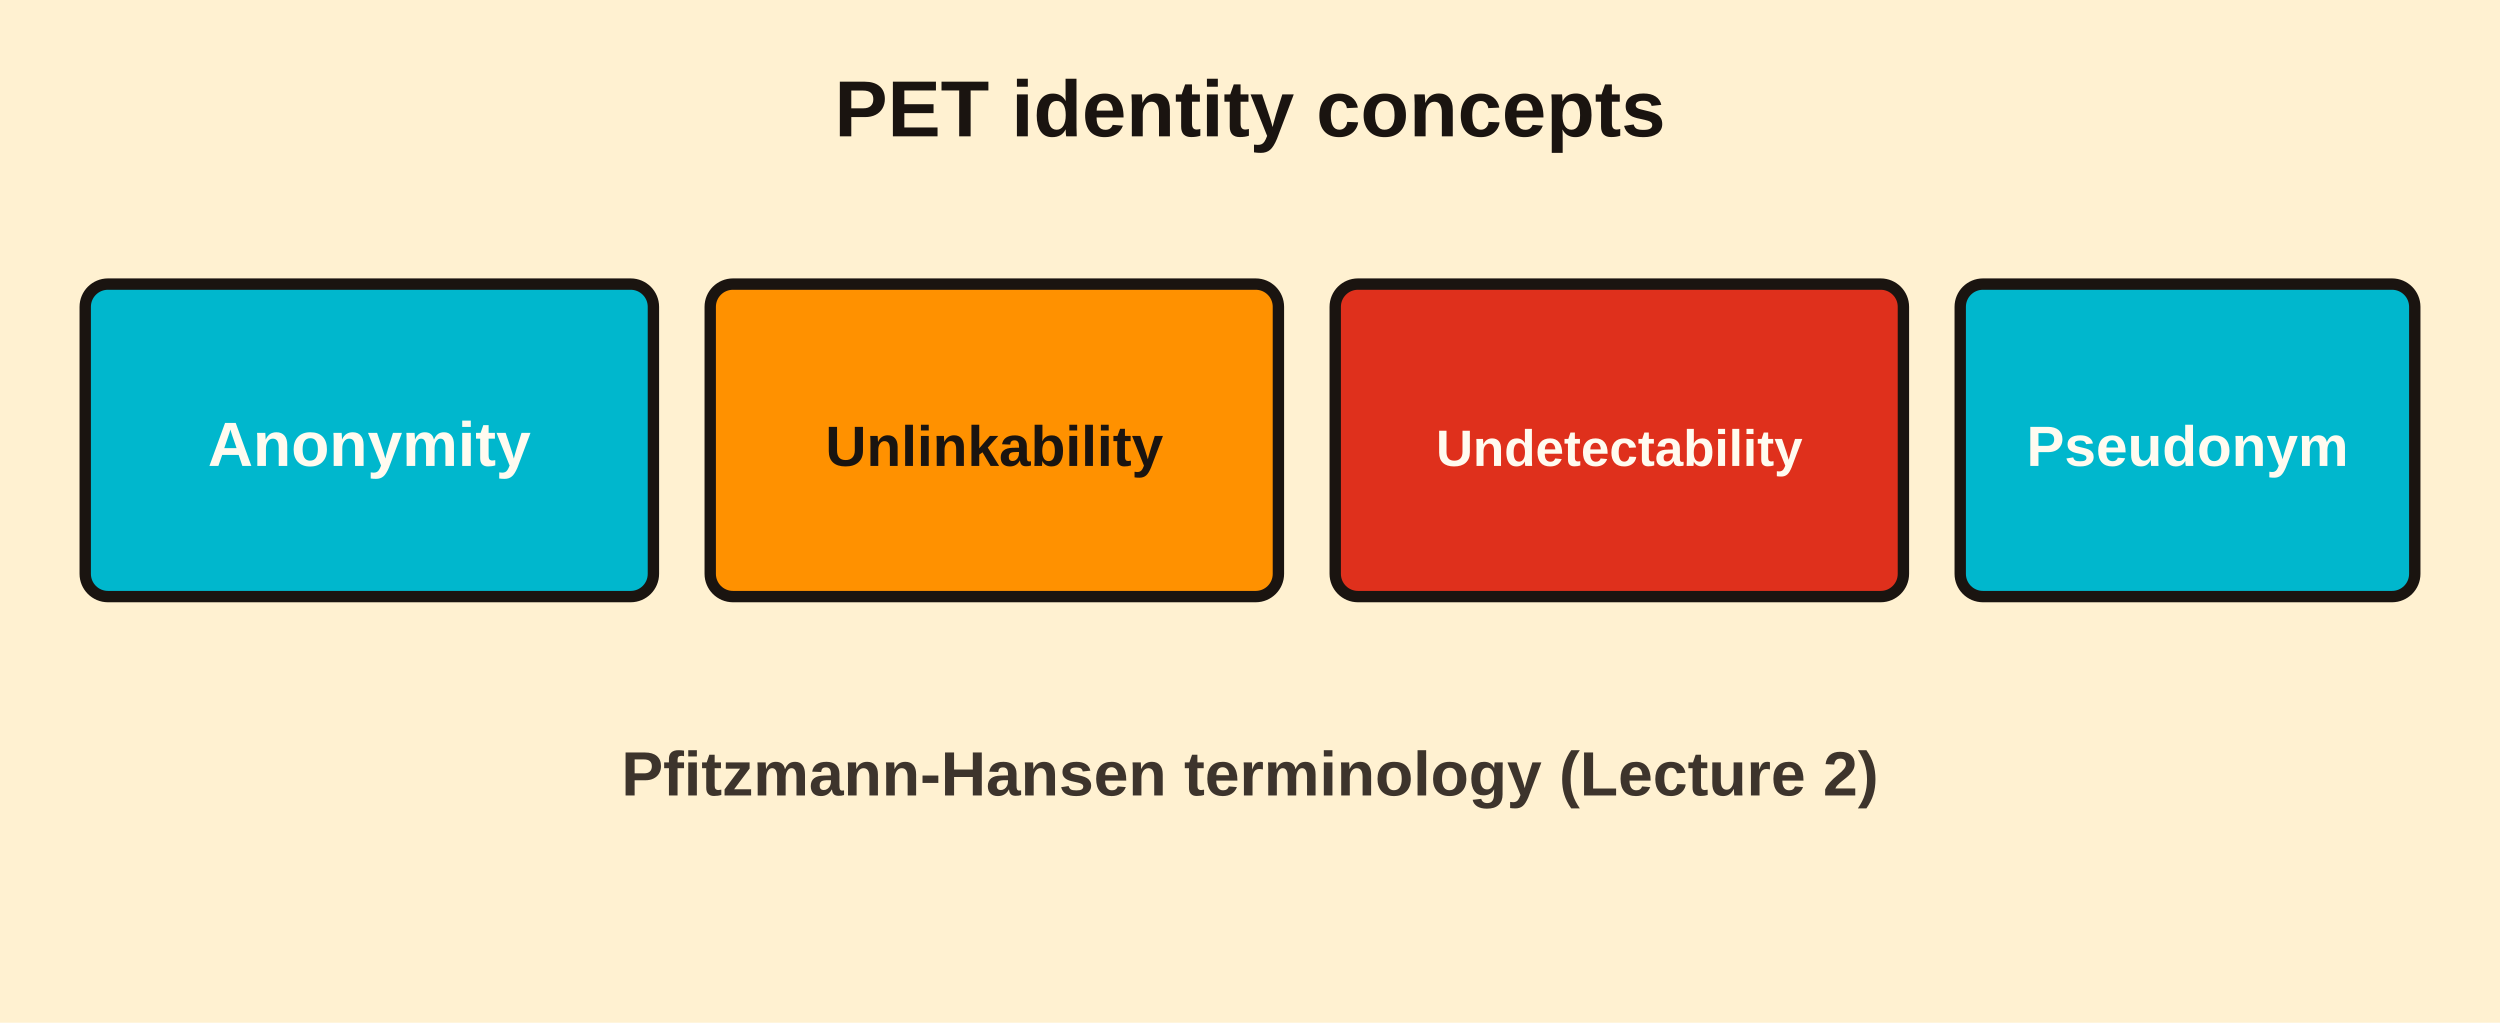
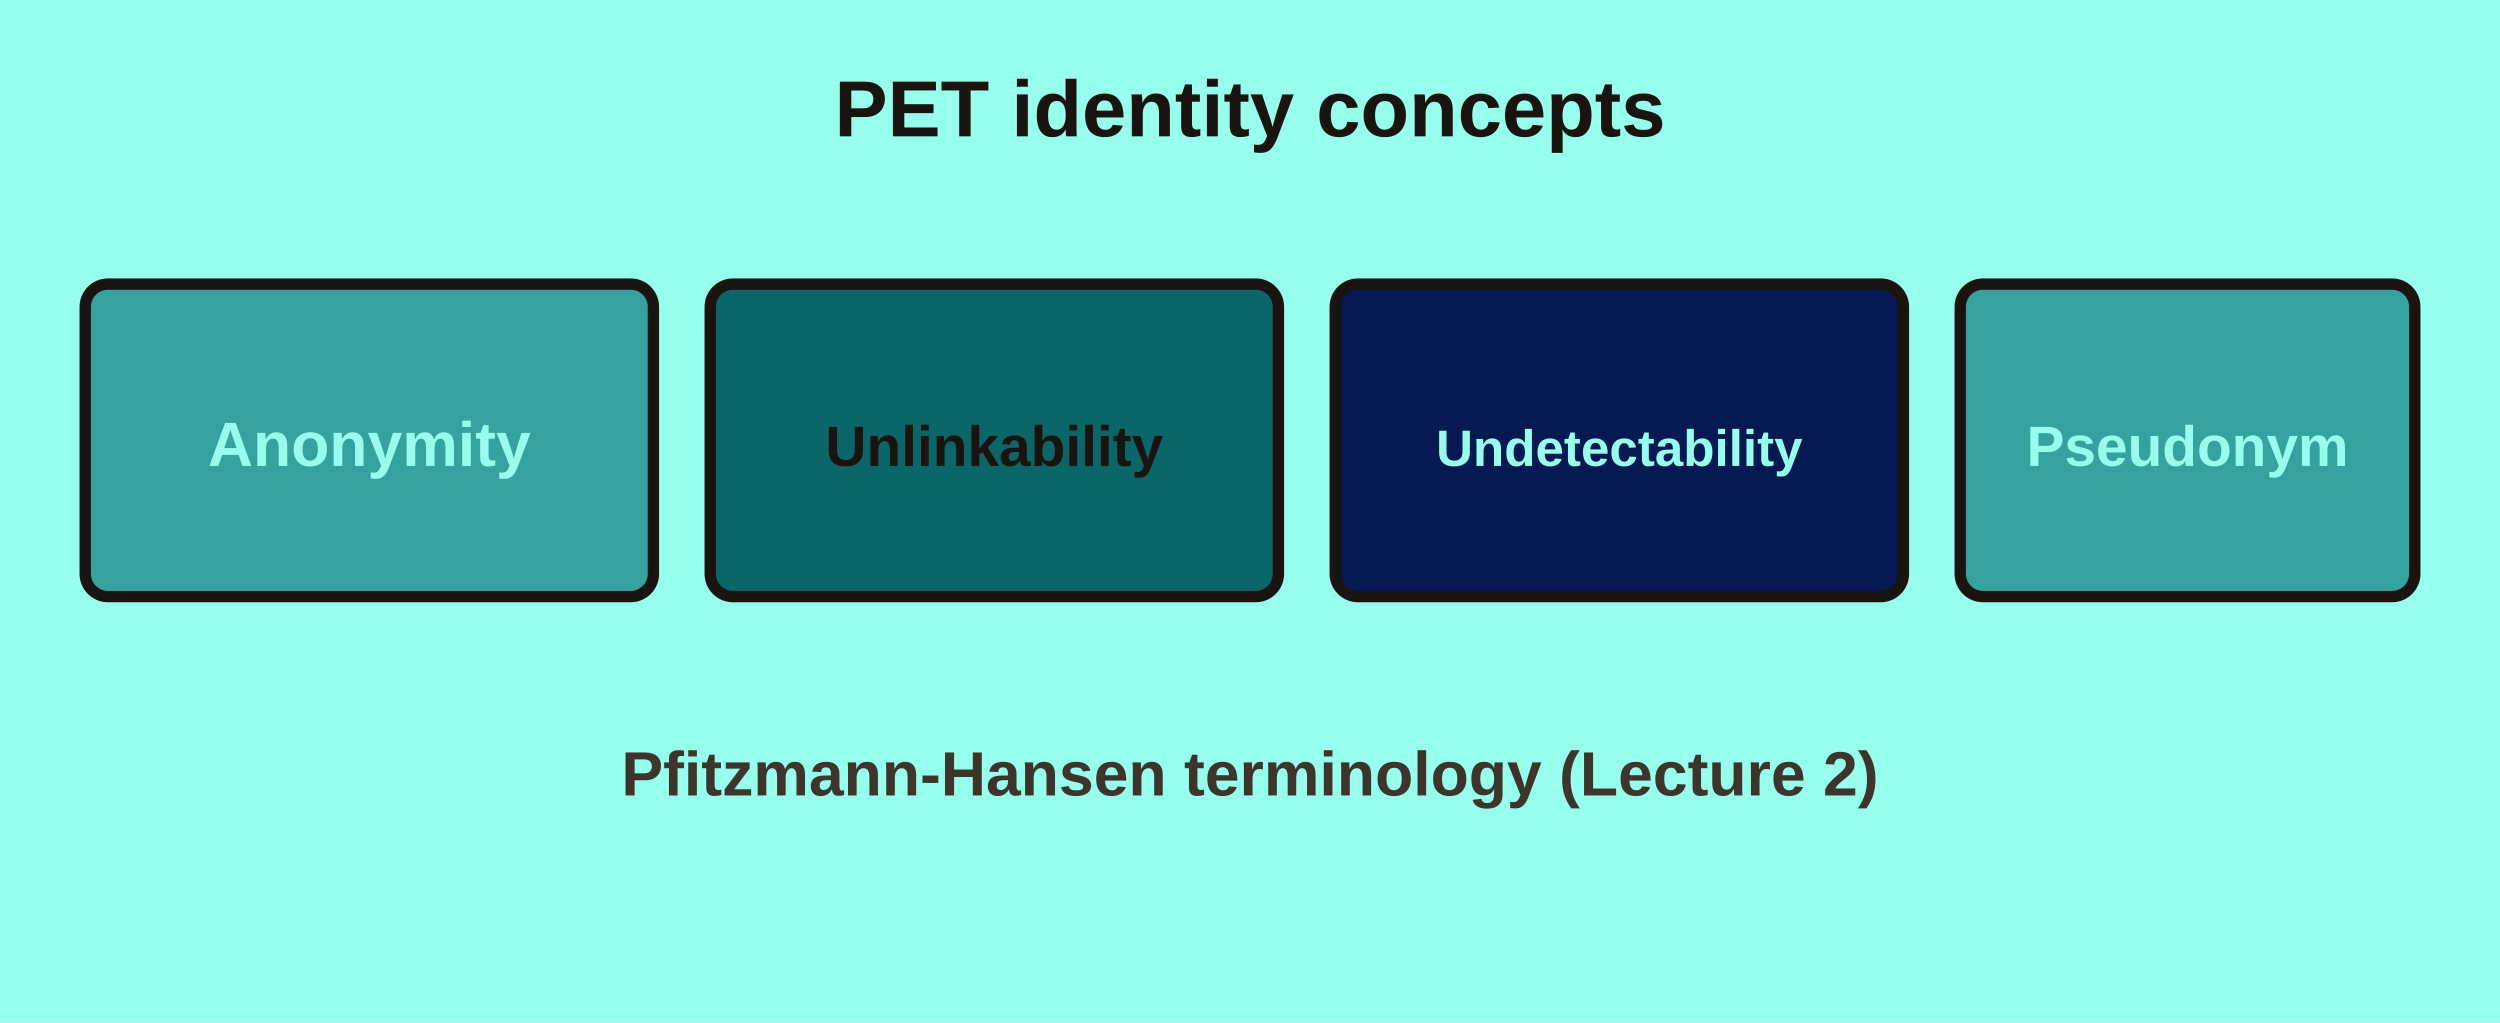
<svg xmlns="http://www.w3.org/2000/svg" viewBox="0 0 440 180" width="440" height="180" role="img">
-   <rect width="440" height="180" fill="#FFF1D1" />
+   <rect width="440" height="180" fill="#97FEED" />
  <text x="220" y="24" fill="#1A1410" font-size="14" font-weight="600" font-family="Segoe UI, Arial, sans-serif" text-anchor="middle">PET identity concepts</text>
-   <rect x="15" y="50" width="100" height="55" rx="4" fill="#00B7CD" stroke="#1A1410" stroke-width="2" />
-   <text x="65" y="82" fill="#FFFBF0" font-size="11" font-weight="600" font-family="Segoe UI, Arial, sans-serif" text-anchor="middle">Anonymity</text>
-   <rect x="125" y="50" width="100" height="55" rx="4" fill="#FF9100" stroke="#1A1410" stroke-width="2" />
+   <rect x="15" y="50" width="100" height="55" rx="4" fill="#35A29F" stroke="#1A1410" stroke-width="2" />
+   <text x="65" y="82" fill="#97FEED" font-size="11" font-weight="600" font-family="Segoe UI, Arial, sans-serif" text-anchor="middle">Anonymity</text>
+   <rect x="125" y="50" width="100" height="55" rx="4" fill="#0B666A" stroke="#1A1410" stroke-width="2" />
  <text x="175" y="82" fill="#1A1410" font-size="10" font-weight="600" font-family="Segoe UI, Arial, sans-serif" text-anchor="middle">Unlinkability</text>
-   <rect x="235" y="50" width="100" height="55" rx="4" fill="#DF301C" stroke="#1A1410" stroke-width="2" />
-   <text x="285" y="82" fill="#FFFBF0" font-size="9" font-weight="600" font-family="Segoe UI, Arial, sans-serif" text-anchor="middle">Undetectability</text>
-   <rect x="345" y="50" width="80" height="55" rx="4" fill="#00B7CD" stroke="#1A1410" stroke-width="2" />
-   <text x="385" y="82" fill="#FFFBF0" font-size="10" font-weight="600" font-family="Segoe UI, Arial, sans-serif" text-anchor="middle">Pseudonym</text>
+   <rect x="235" y="50" width="100" height="55" rx="4" fill="#071952" stroke="#1A1410" stroke-width="2" />
+   <text x="285" y="82" fill="#97FEED" font-size="9" font-weight="600" font-family="Segoe UI, Arial, sans-serif" text-anchor="middle">Undetectability</text>
+   <rect x="345" y="50" width="80" height="55" rx="4" fill="#35A29F" stroke="#1A1410" stroke-width="2" />
+   <text x="385" y="82" fill="#97FEED" font-size="10" font-weight="600" font-family="Segoe UI, Arial, sans-serif" text-anchor="middle">Pseudonym</text>
  <text x="220" y="140" fill="#3D342C" font-size="11" font-weight="600" font-family="Segoe UI, Arial, sans-serif" text-anchor="middle">Pfitzmann-Hansen terminology (Lecture 2)</text>
</svg>
